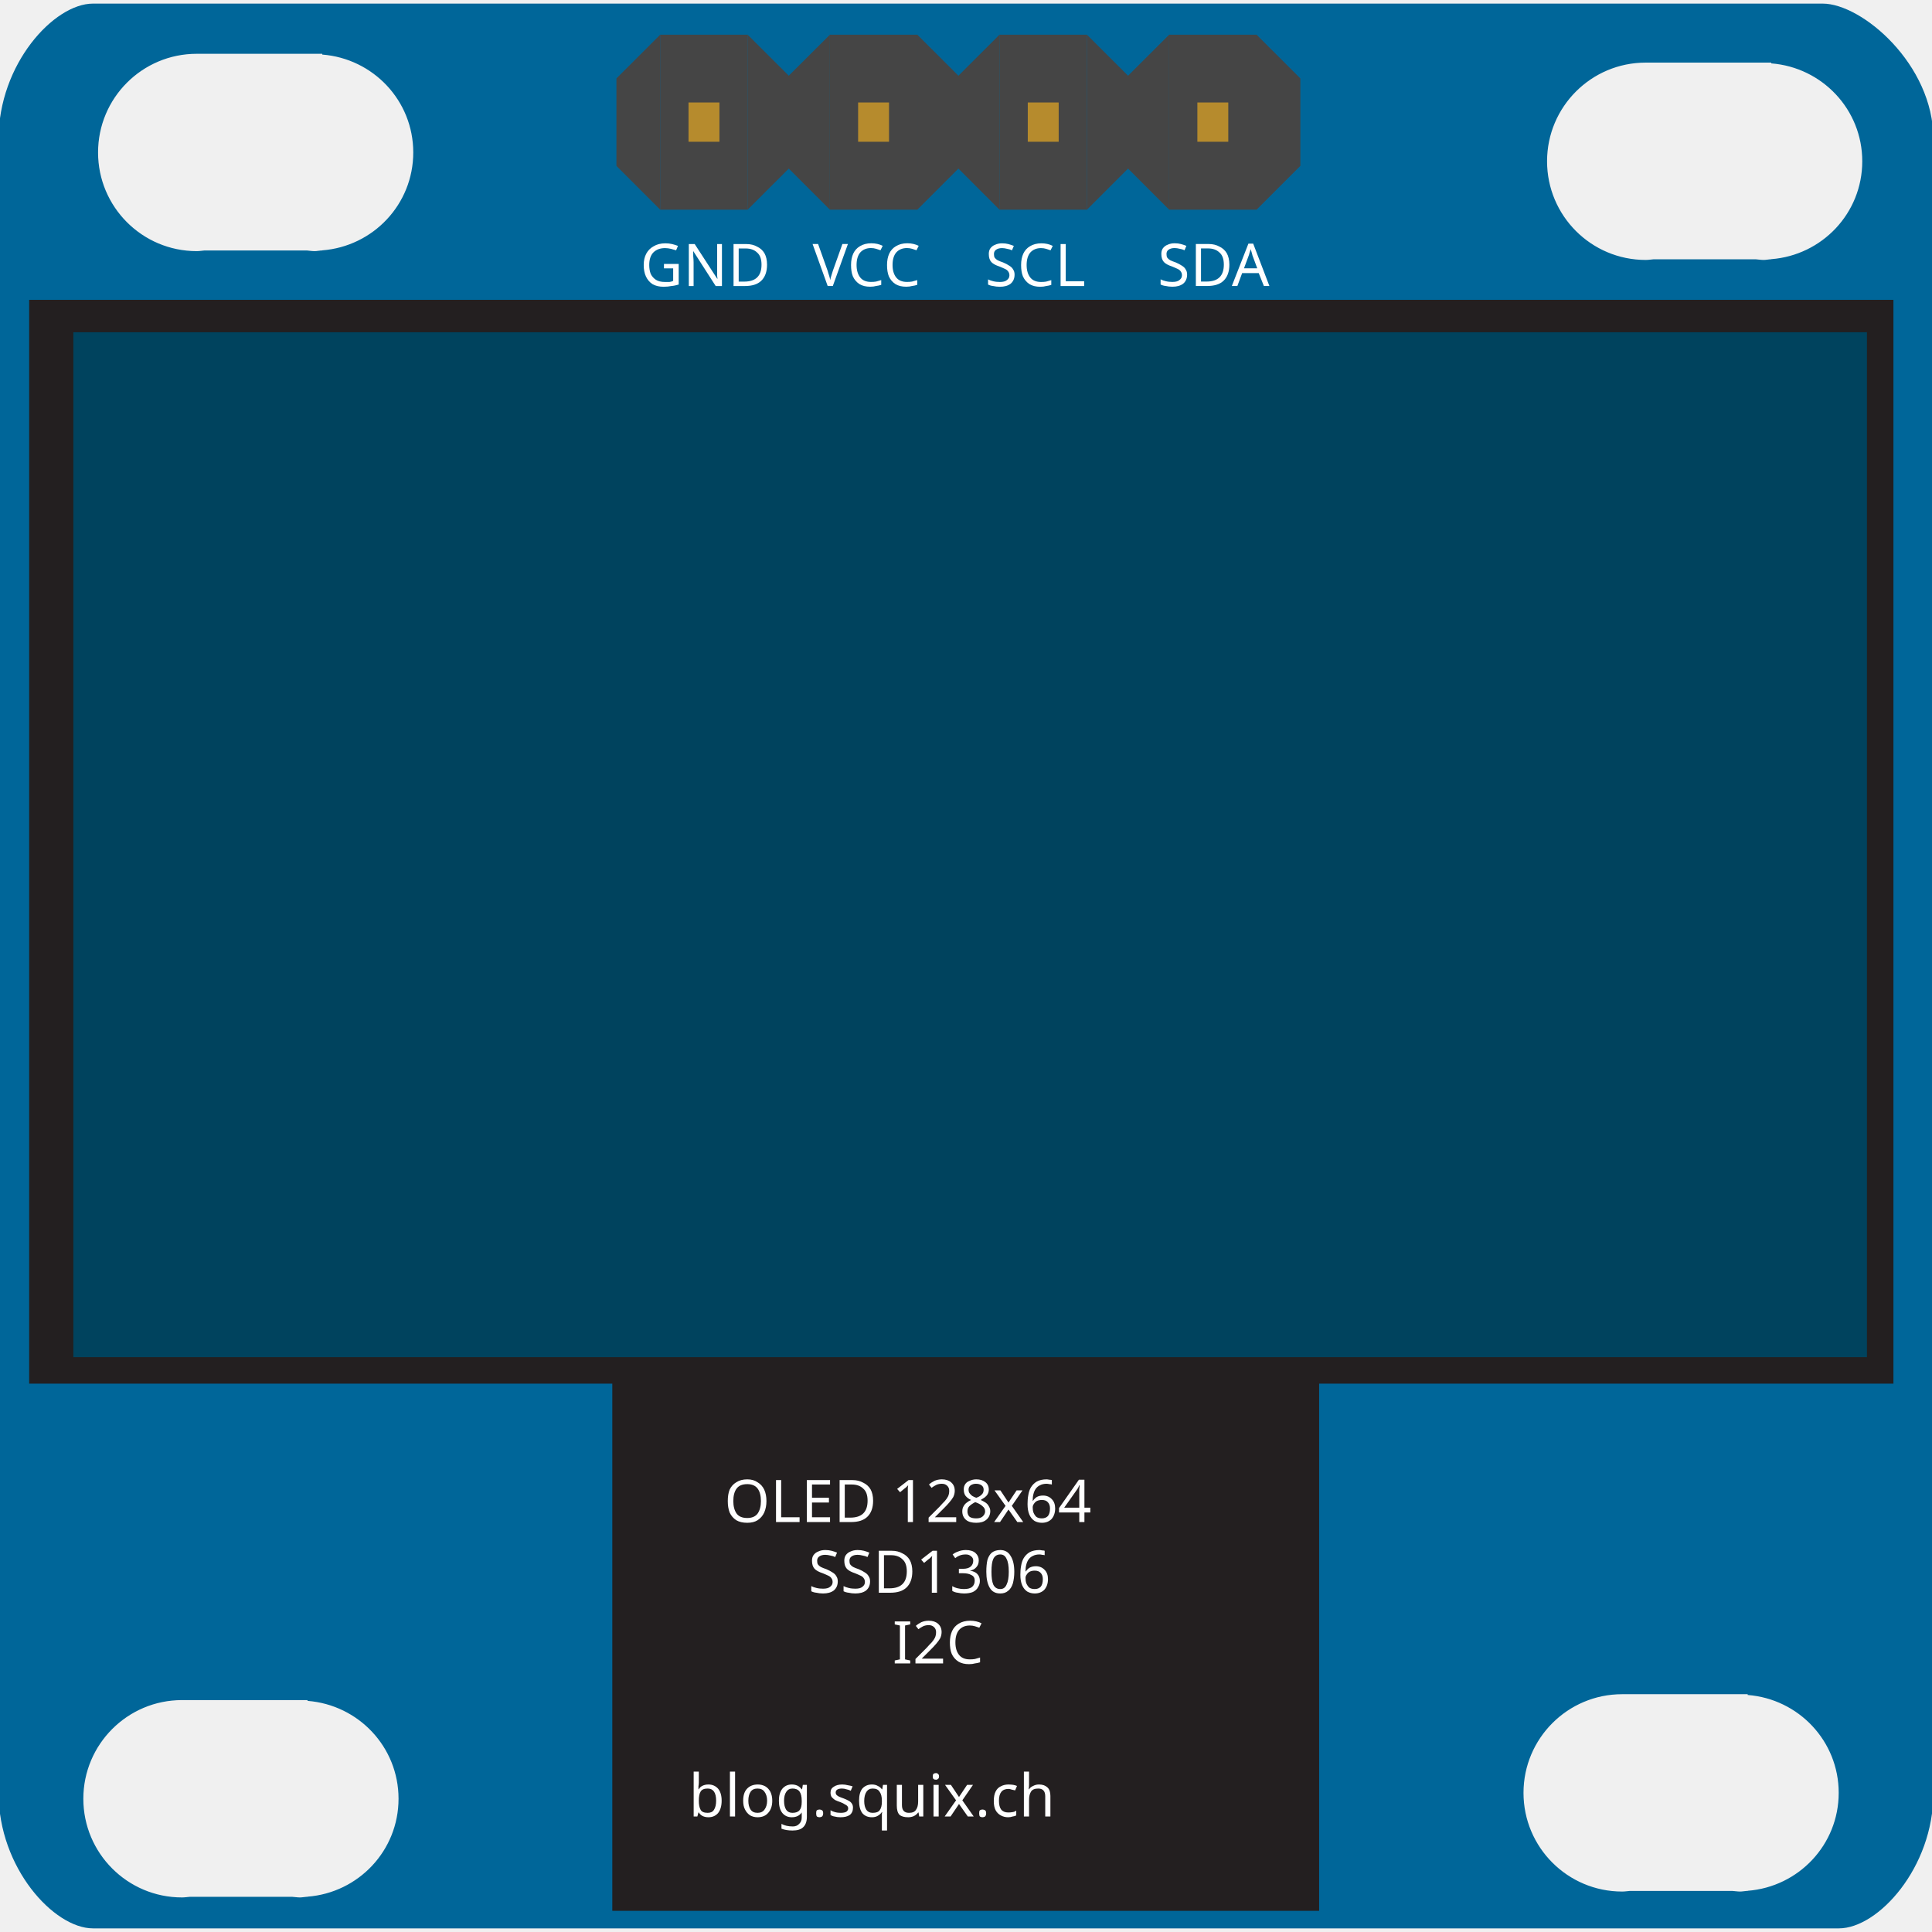
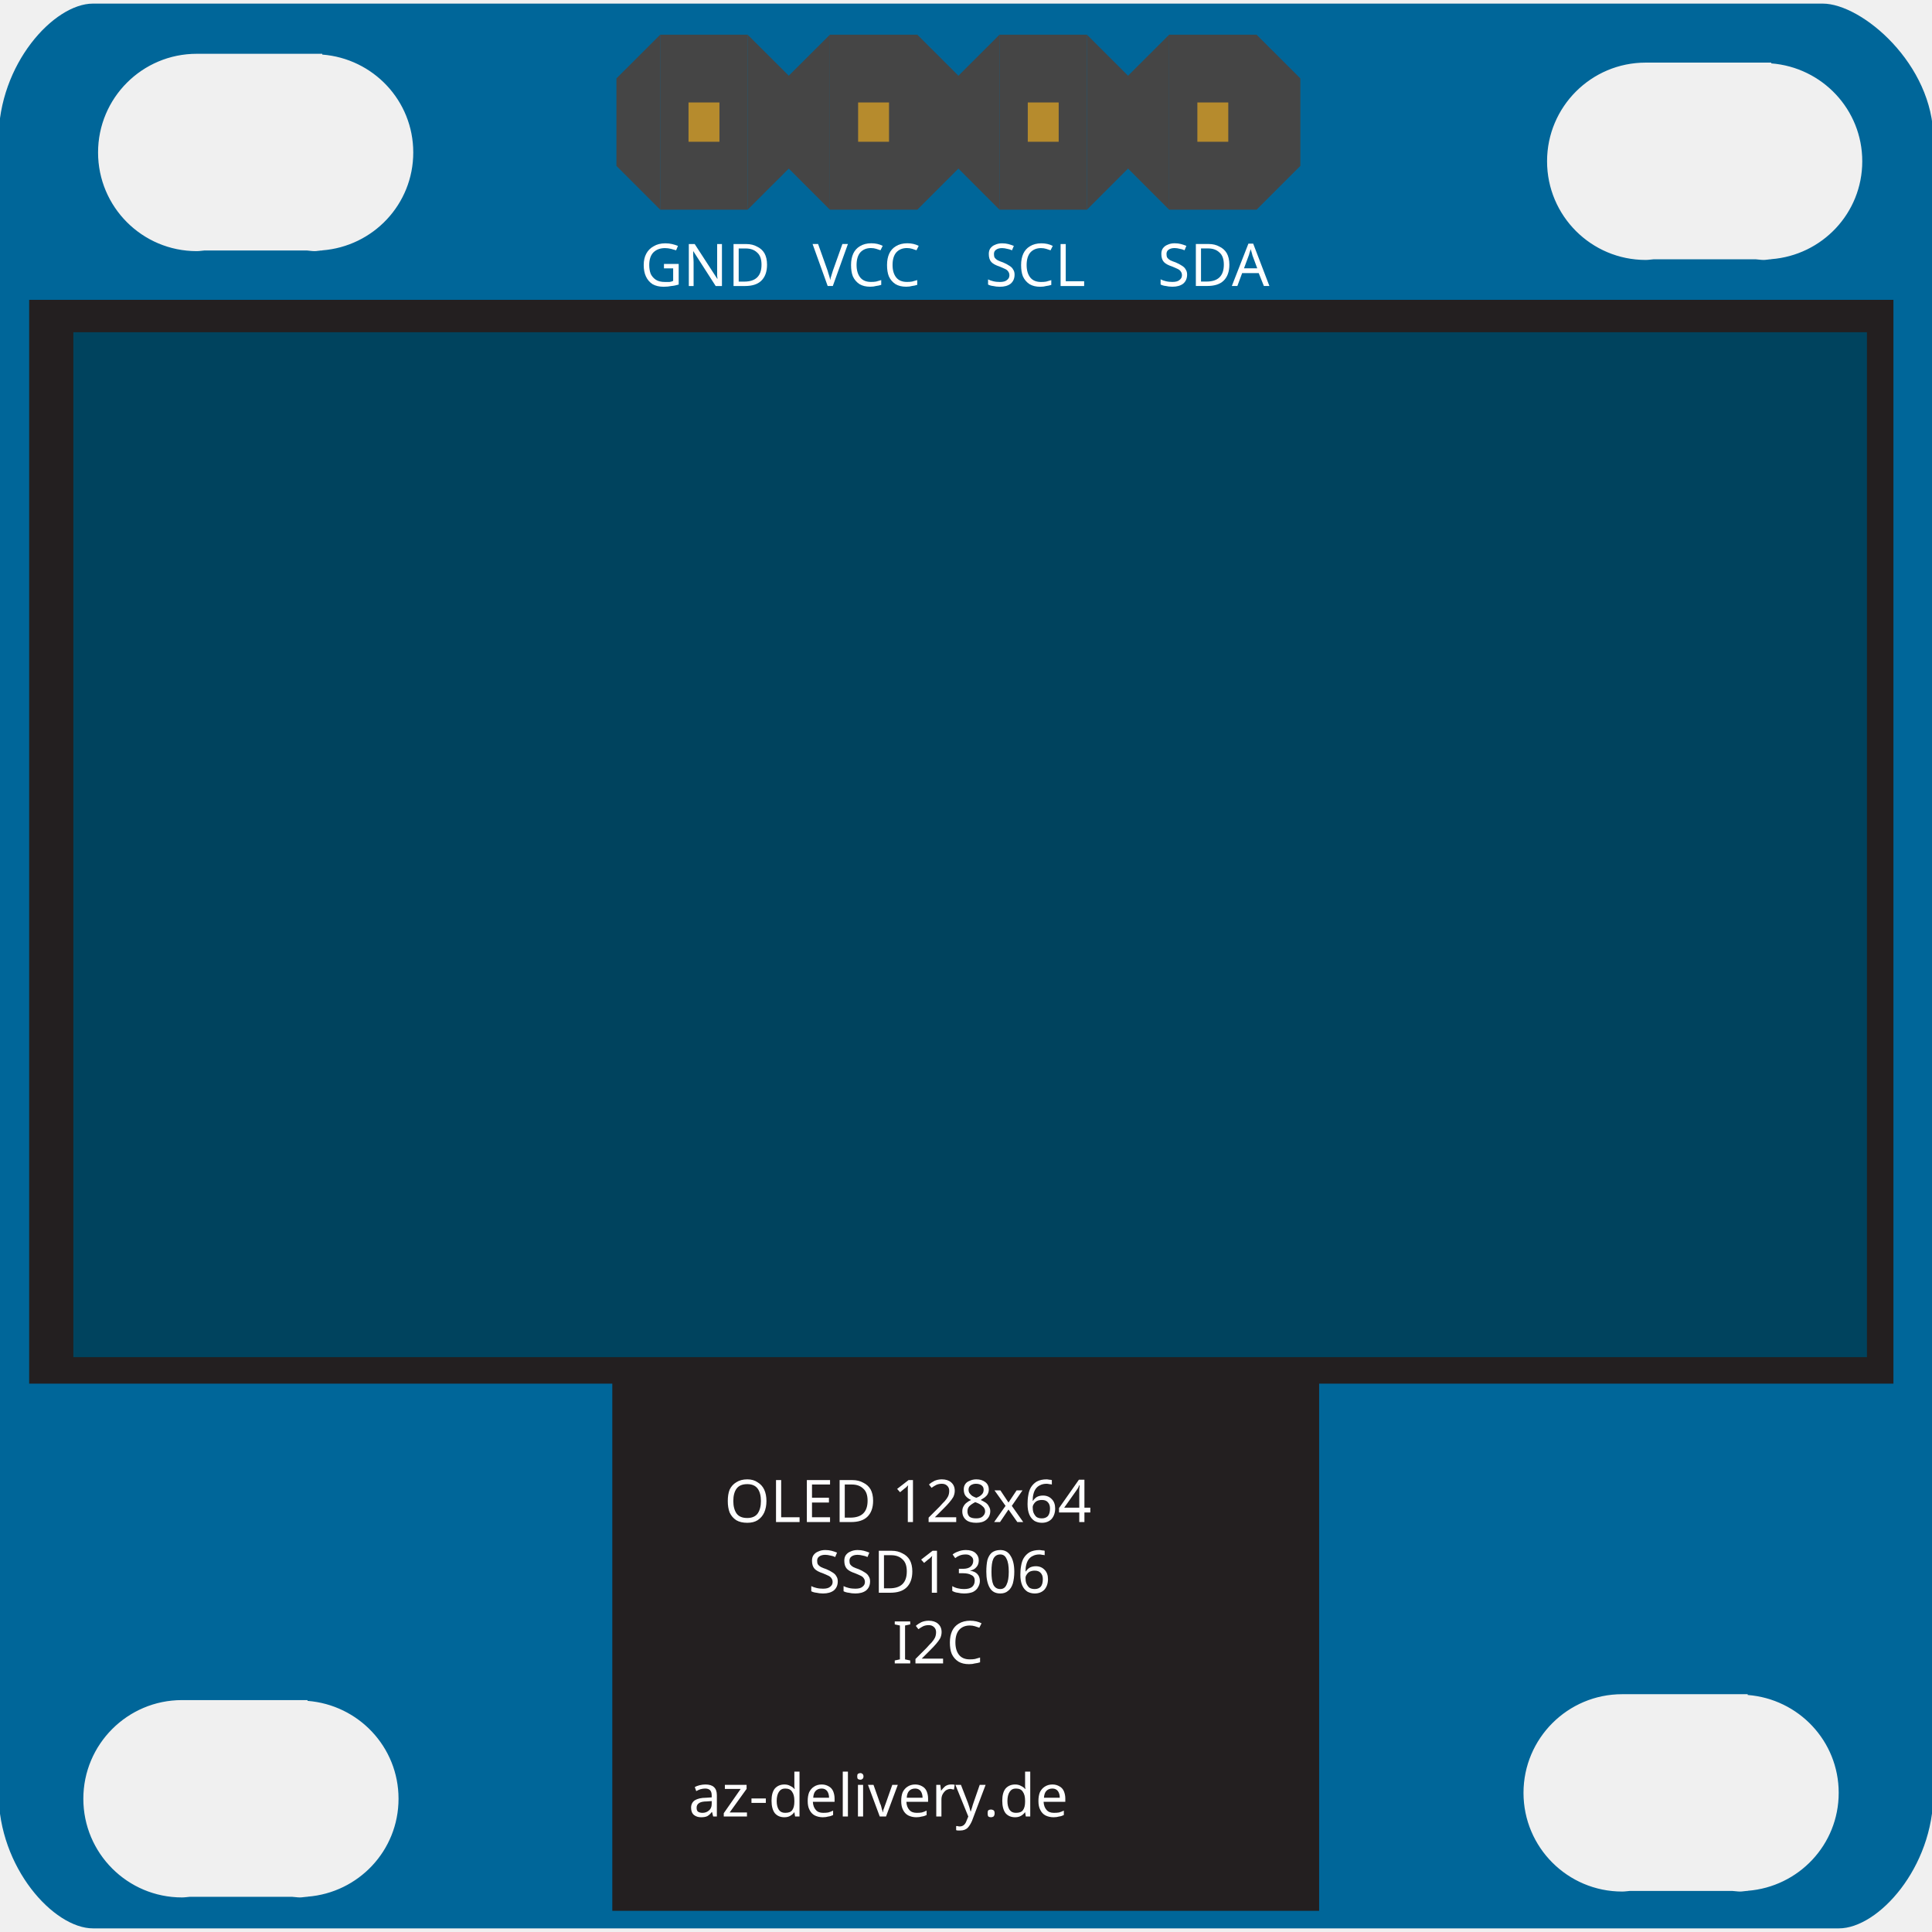
<svg xmlns="http://www.w3.org/2000/svg" version="1.1" id="Layer_1" x="0px" y="0px" width="82px" height="82px" viewBox="0 0 82 82" enable-background="new 0 0 82 82" xml:space="preserve">
  <g>
    <path fill="#006699" d="M77.363,0.153H3.946c-1.66,0-4.006,2.571-4.006,5.745v70.205c0,3.171,2.346,5.743,4.006,5.743H78.05   c1.66,0,4.009-2.572,4.009-5.743V5.897C82.059,2.724,79.023,0.153,77.363,0.153z M13.052,80.501v0.006h-0.047   c-0.094,0.006-0.183,0.026-0.276,0.026c-0.112,0-0.22-0.021-0.328-0.026H8.052c-0.108,0.008-0.215,0.026-0.327,0.026   c-2.313,0-4.188-1.875-4.188-4.188c0-2.312,1.875-4.188,4.188-4.188h5.327v0.033c2.158,0.168,3.863,1.953,3.863,4.154   C16.915,78.548,15.212,80.333,13.052,80.501z M13.677,10.626v0.005H13.63c-0.094,0.006-0.183,0.028-0.276,0.028   c-0.112,0-0.22-0.019-0.328-0.028H8.677c-0.108,0.009-0.215,0.028-0.327,0.028c-2.313,0-4.188-1.875-4.188-4.188   S6.036,2.283,8.35,2.283h5.327v0.033c2.158,0.168,3.863,1.953,3.863,4.155C17.54,8.673,15.837,10.458,13.677,10.626z    M74.177,80.251v0.006H74.13c-0.094,0.006-0.183,0.026-0.276,0.026c-0.112,0-0.22-0.021-0.328-0.026h-4.349   c-0.108,0.008-0.215,0.026-0.327,0.026c-2.313,0-4.188-1.875-4.188-4.188c0-2.312,1.875-4.188,4.188-4.188h5.327v0.033   c2.158,0.168,3.863,1.953,3.863,4.154C78.04,78.298,76.337,80.083,74.177,80.251z M75.177,11v0.006H75.13   c-0.094,0.006-0.183,0.027-0.276,0.027c-0.112,0-0.22-0.02-0.328-0.027h-4.349c-0.108,0.008-0.215,0.027-0.327,0.027   c-2.313,0-4.188-1.875-4.188-4.188s1.875-4.188,4.188-4.188h5.327V2.69c2.158,0.168,3.863,1.953,3.863,4.155   C79.04,9.047,77.337,10.833,75.177,11z" />
    <rect x="28.021" y="1.473" fill="#454545" width="3.713" height="7.427" />
    <polygon fill="#454545" points="26.163,3.328 28.021,1.473 28.021,8.899 26.163,7.041  " />
    <polygon fill="#454545" points="31.732,1.473 33.593,3.328 33.593,7.041 31.732,8.899  " />
    <rect x="29.223" y="4.349" fill="#B68B2D" width="1.312" height="1.668" />
    <rect x="35.223" y="1.473" fill="#454545" width="3.713" height="7.427" />
    <polygon fill="#454545" points="33.363,3.328 35.223,1.473 35.223,8.899 33.363,7.041  " />
    <polygon fill="#454545" points="38.934,1.473 40.792,3.328 40.792,7.041 38.934,8.899  " />
    <rect x="36.421" y="4.349" fill="#B68B2D" width="1.312" height="1.668" />
    <rect x="42.421" y="1.473" fill="#454545" width="3.713" height="7.427" />
    <polygon fill="#454545" points="40.564,3.328 42.421,1.473 42.421,8.899 40.564,7.041  " />
    <polygon fill="#454545" points="46.134,1.473 47.992,3.328 47.992,7.041 46.134,8.899  " />
    <rect x="43.622" y="4.349" fill="#B68B2D" width="1.312" height="1.668" />
    <rect x="49.622" y="1.473" fill="#454545" width="3.713" height="7.427" />
    <polygon fill="#454545" points="47.764,3.328 49.622,1.473 49.622,8.899 47.764,7.041  " />
    <polygon fill="#454545" points="53.333,1.473 55.191,3.328 55.191,7.041 53.333,8.899  " />
    <rect x="50.82" y="4.349" fill="#B68B2D" width="1.312" height="1.668" />
    <text transform="matrix(1 0 0 1 27.165 12.1396)" fill="#FFFFFF" font-family="'OCRA'" font-size="2.5">GND</text>
    <text transform="matrix(1 0 0 1 34.4883 12.1377)" fill="#FFFFFF" font-family="'OCRA'" font-size="2.5">VCC</text>
    <text transform="matrix(1 0 0 1 41.8115 12.1396)" fill="#FFFFFF" font-family="'OCRA'" font-size="2.5">SCL</text>
    <text transform="matrix(1 0 0 1 49.1348 12.1377)" fill="#FFFFFF" font-family="'OCRA'" font-size="2.5">SDA</text>
    <rect x="1.238" y="12.726" fill="#231F20" width="79.125" height="46" />
    <rect x="3.113" y="14.101" fill="#00435E" width="76.125" height="43.5" />
    <rect x="25.988" y="57.726" fill="#231F20" width="30" height="23.375" />
    <text transform="matrix(1 0 0 1 30.7334 64.6006)" fill="#FFFFFF" font-family="'OCRA'" font-size="2.5">OLED 128x64 </text>
    <text transform="matrix(1 0 0 1 34.3076 67.6006)" fill="#FFFFFF" font-family="'OCRA'" font-size="2.5">SSD1306 </text>
    <text transform="matrix(1 0 0 1 37.8823 70.6006)" fill="#FFFFFF" font-family="'OCRA'" font-size="2.5">I2C</text>
-     <text transform="matrix(1 0 0 1 29.2227 77.0986)" fill="#FFFFFF" font-family="'OCRA'" font-size="2.5">blog.squix.ch</text>
+     <text transform="matrix(1 0 0 1 29.2227 77.0986)" fill="#FFFFFF" font-family="'OCRA'" font-size="2.5">az-delivery.de</text>
  </g>
</svg>
